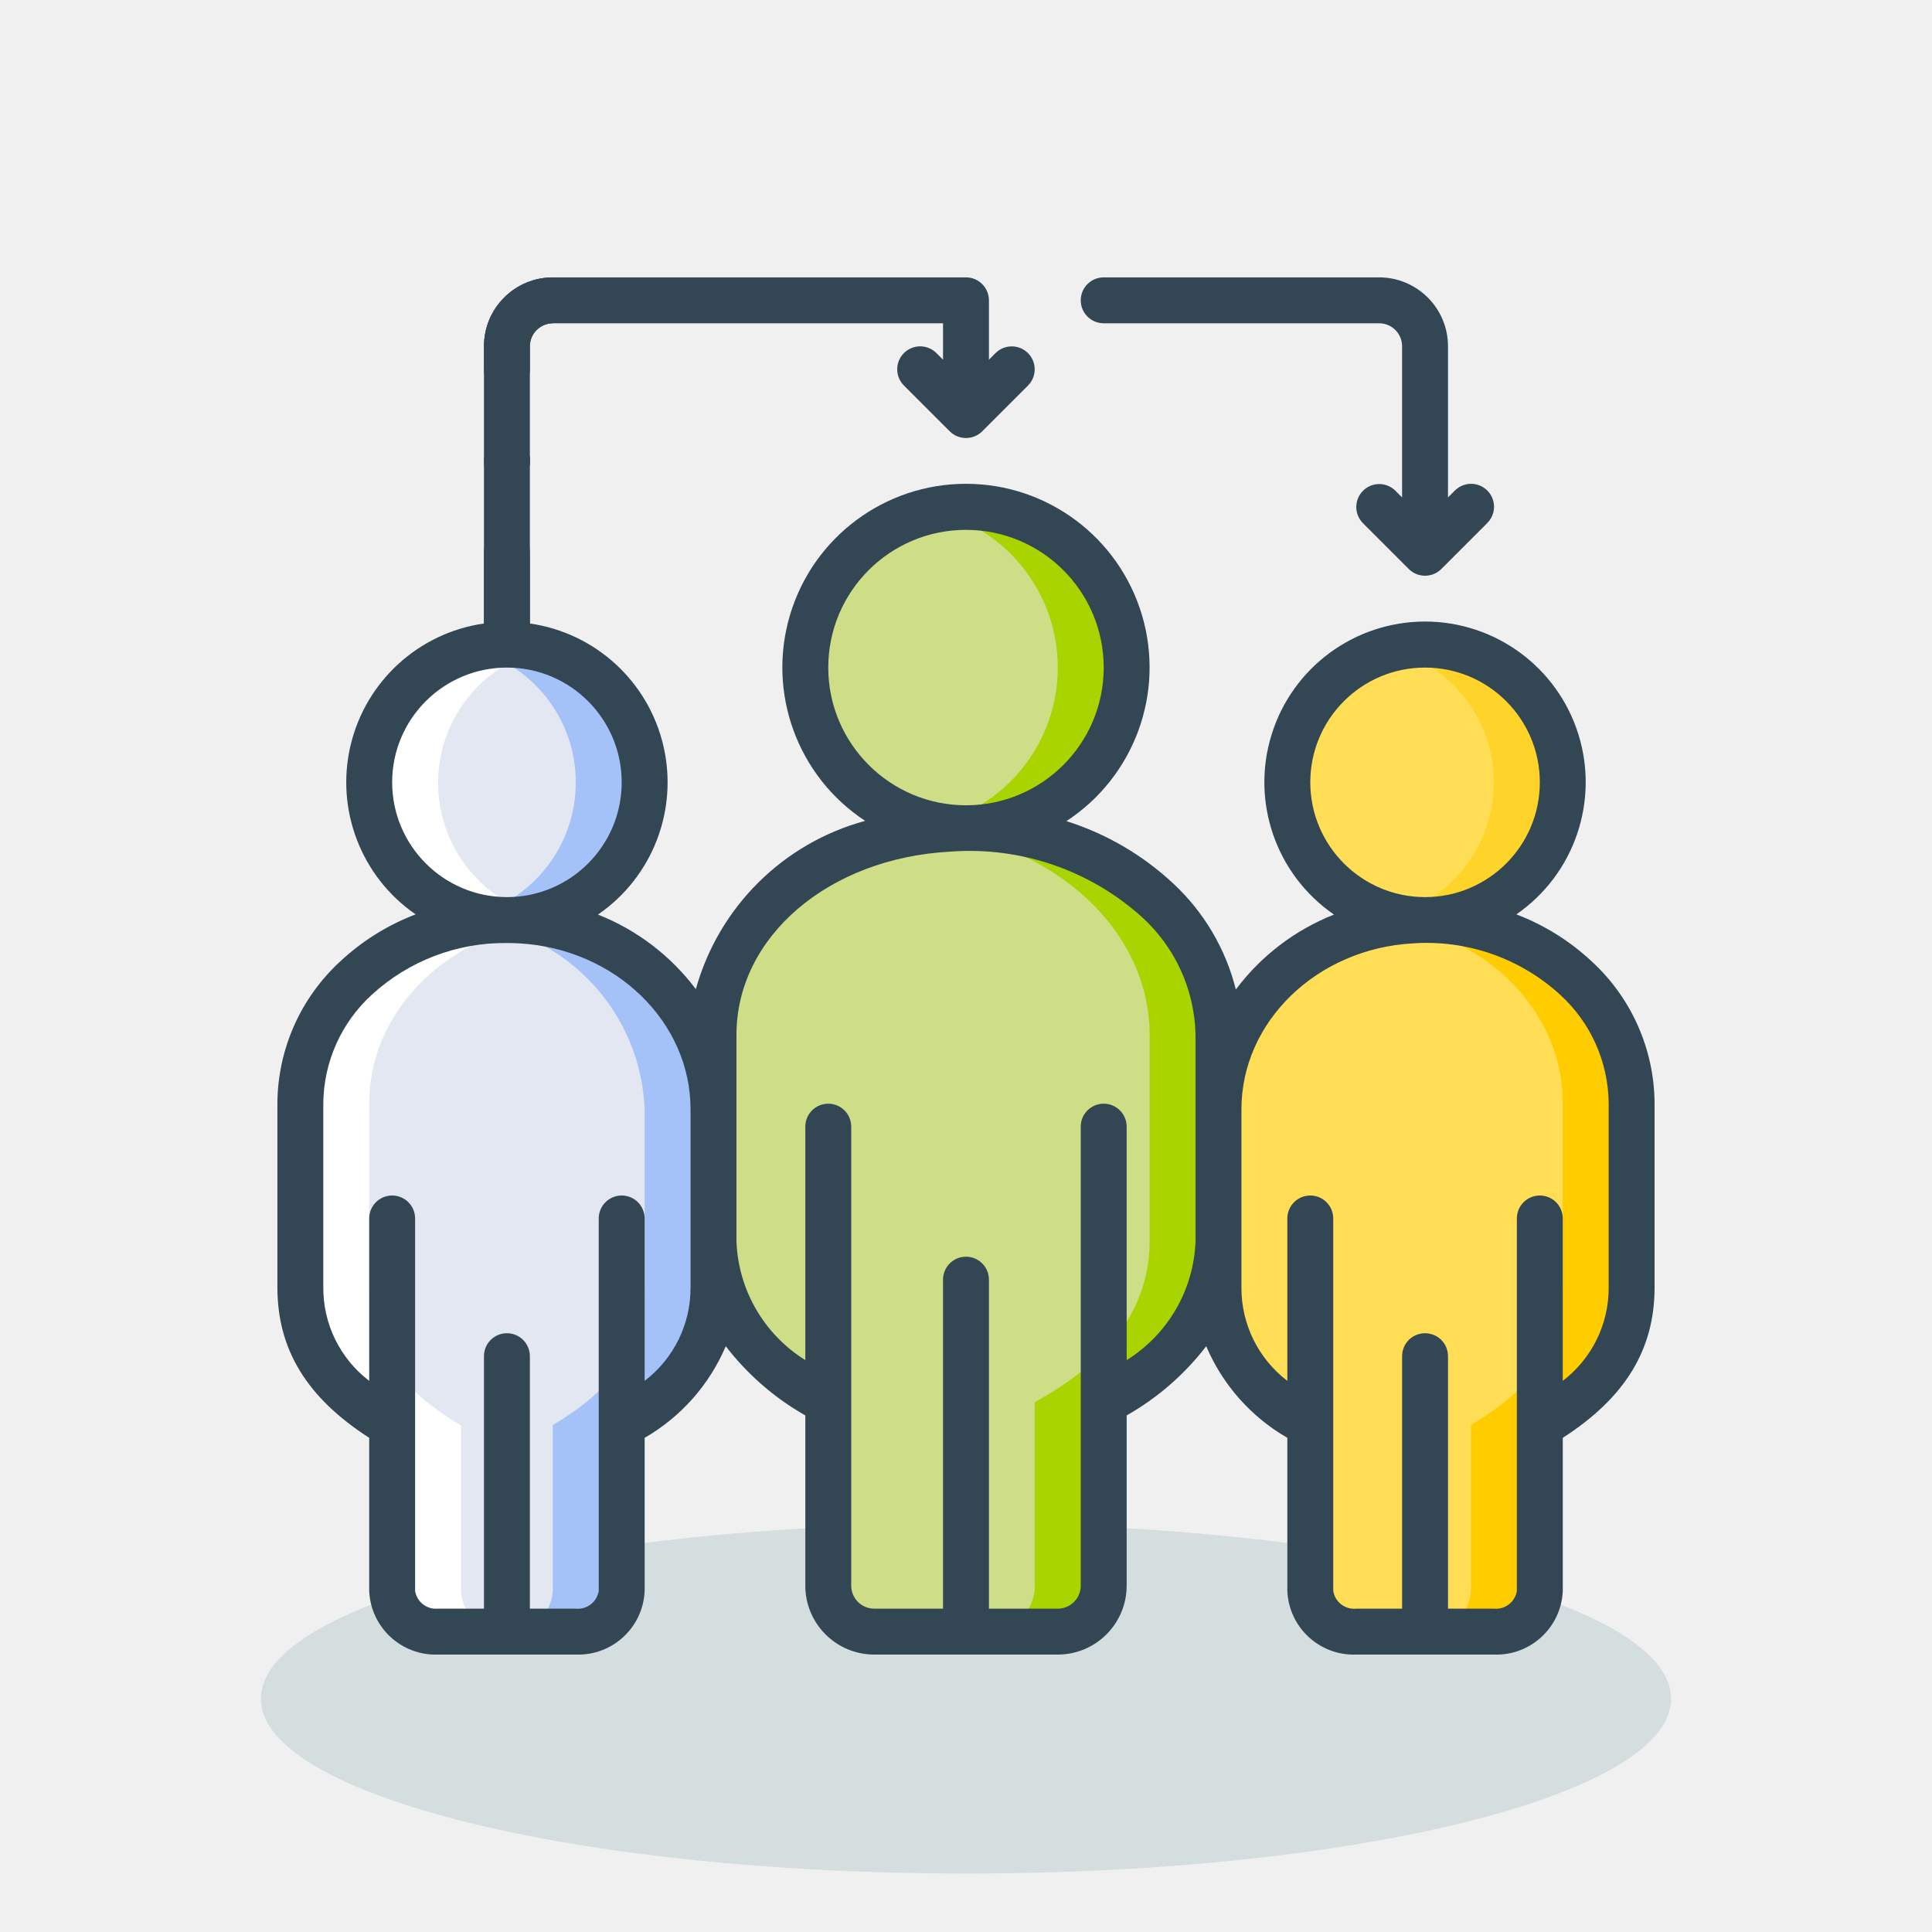
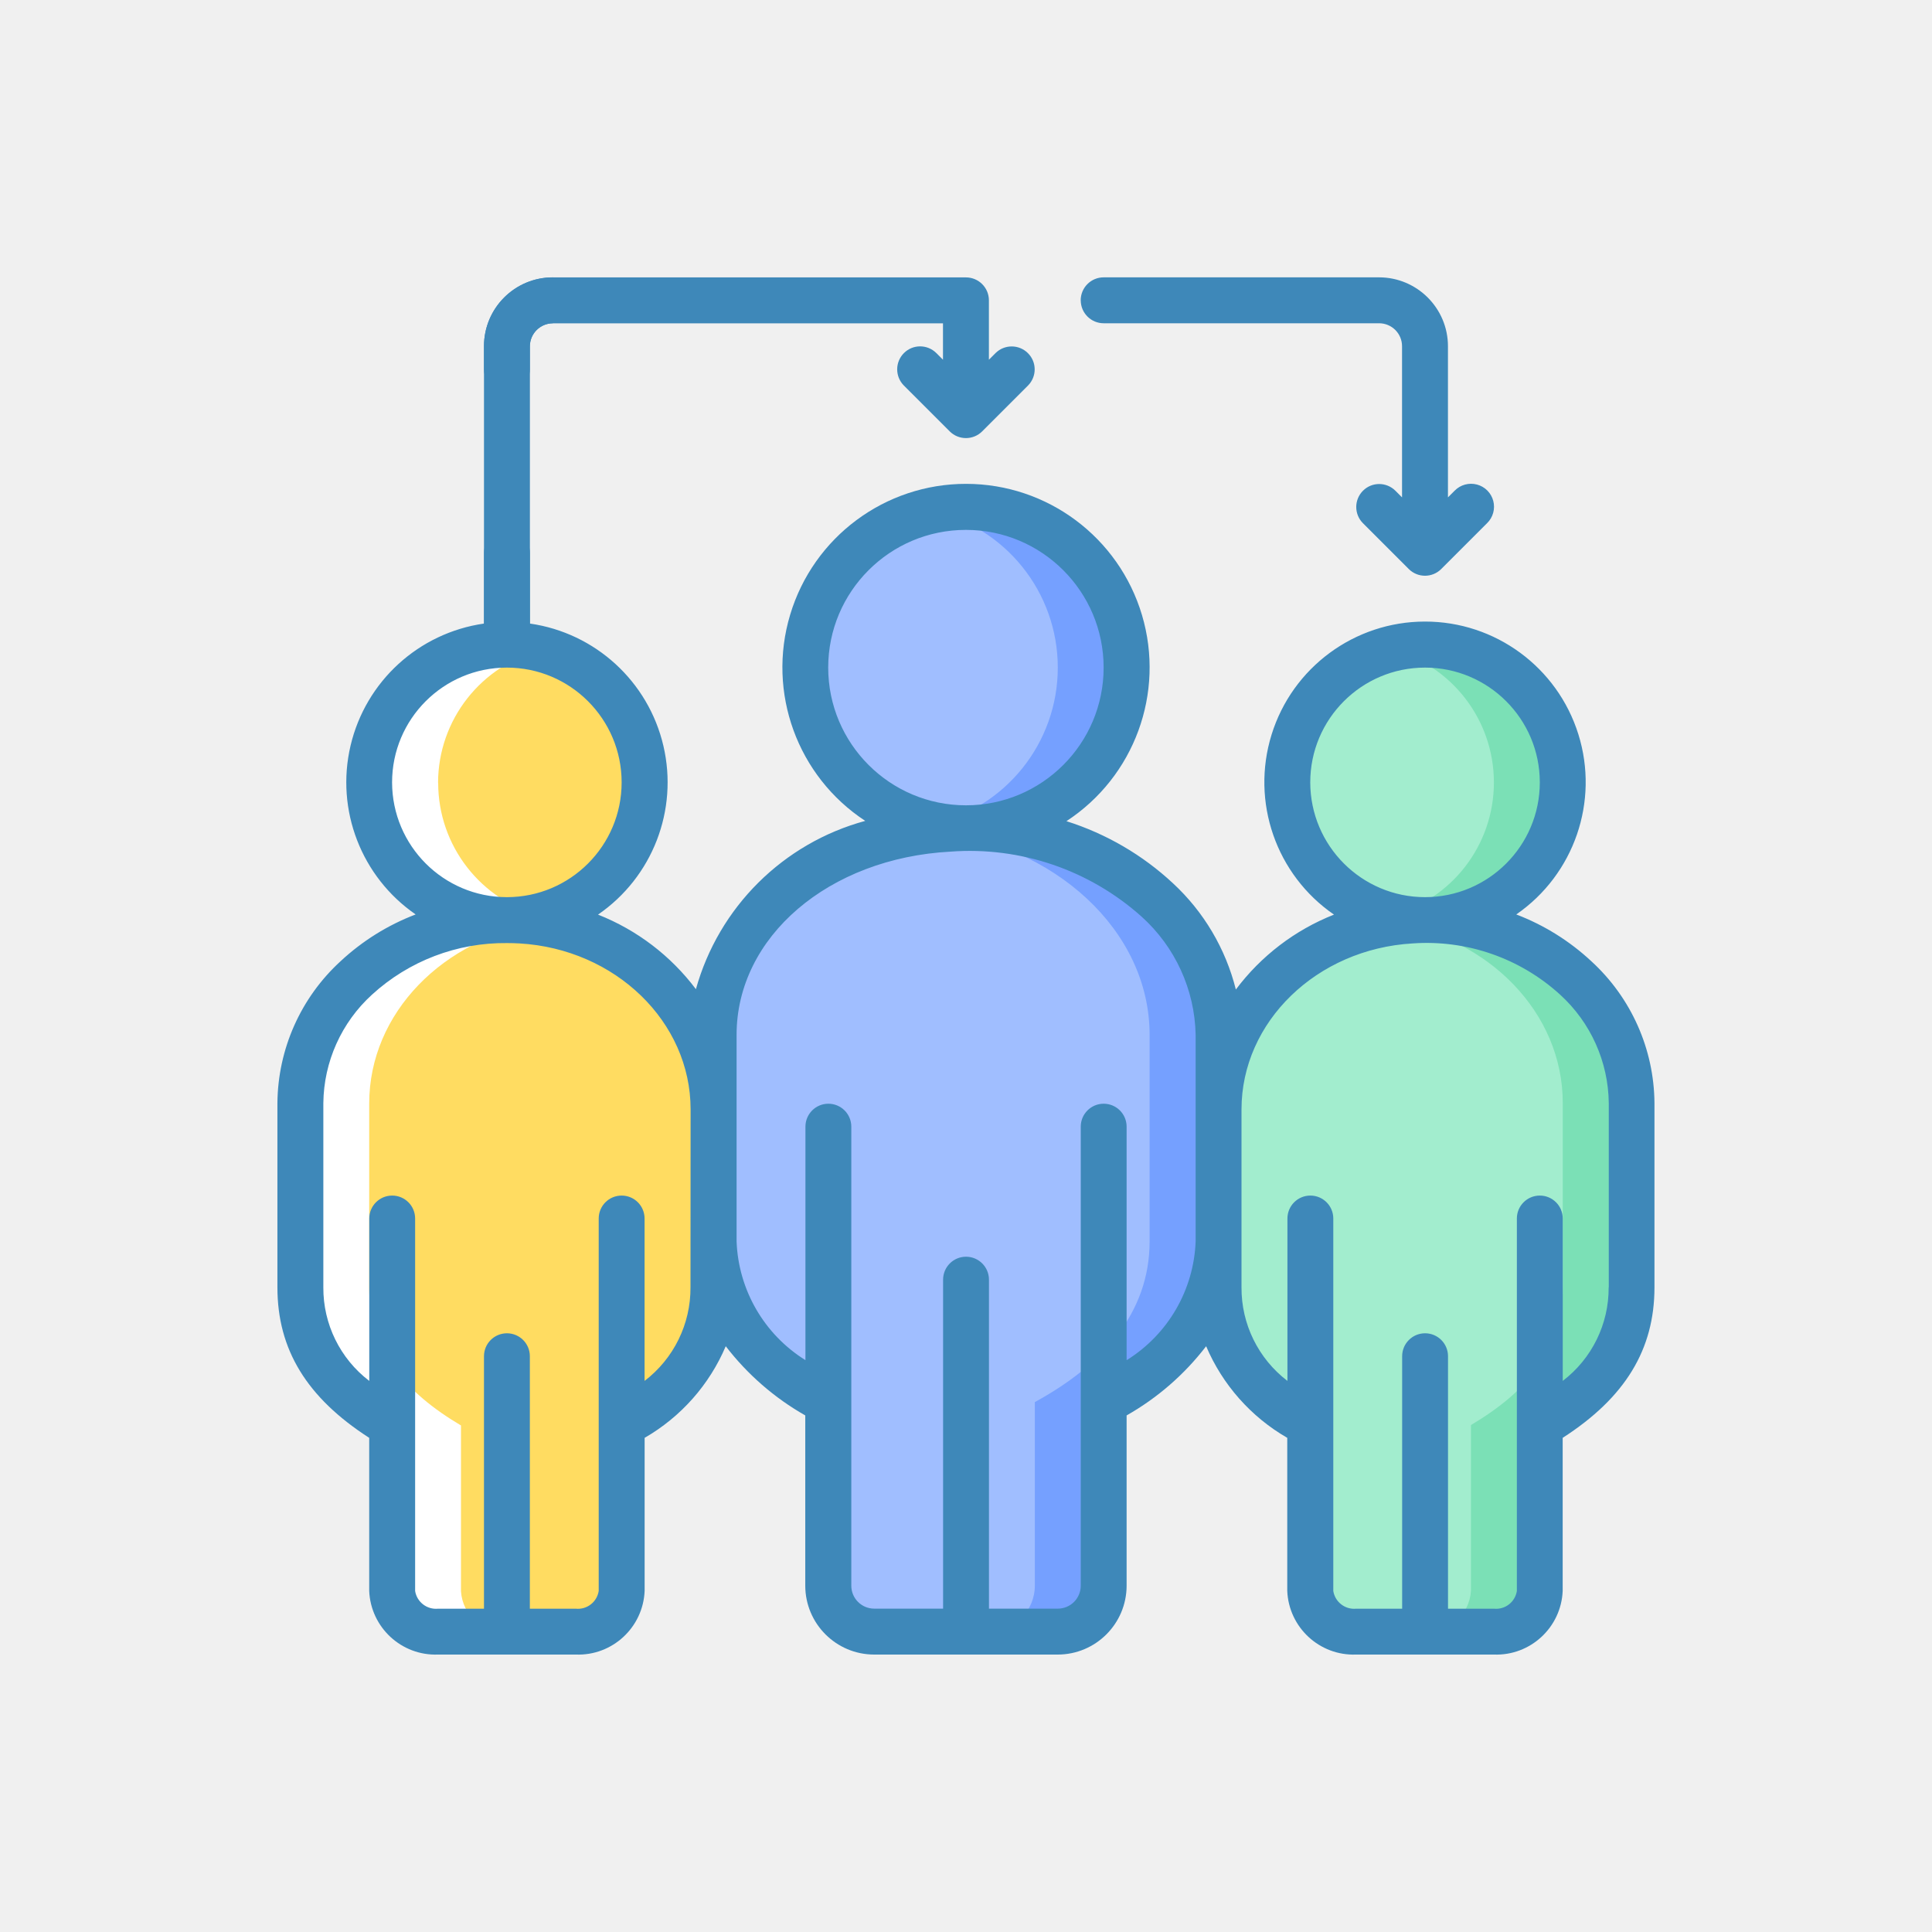
<svg xmlns="http://www.w3.org/2000/svg" width="128" height="128" viewBox="0 0 33.867 33.867" version="1.1" id="svg8">
  <defs id="defs2">
    <linearGradient gradientTransform="matrix(359.2982,0,0,-413.193,17595.889,269767.66)" y2="651.701" x2="-47.823" y1="652.635" x1="-48.898" gradientUnits="userSpaceOnUse" id="SVGID_1_">
      <stop id="stop1610" style="stop-color:#D4E1F4" offset="0" />
      <stop id="stop1612" style="stop-color:#D4E1F4" offset="0.172" />
      <stop id="stop1614" style="stop-color:#D4E1F4" offset="0.2" />
      <stop id="stop1616" style="stop-color:#DAE4F4" offset="0.2" />
      <stop id="stop1618" style="stop-color:#EBEBF4" offset="0.201" />
      <stop id="stop1620" style="stop-color:#F6F1F4" offset="0.201" />
      <stop id="stop1622" style="stop-color:#FDF4F4" offset="0.202" />
      <stop id="stop1624" style="stop-color:#FFF5F4" offset="0.205" />
      <stop id="stop1626" style="stop-color:#FFF5F4" offset="0.252" />
      <stop id="stop1628" style="stop-color:#FFF5F4" offset="0.26" />
      <stop id="stop1630" style="stop-color:#D4E1F4" offset="0.26" />
      <stop id="stop1632" style="stop-color:#D4E1F4" offset="0.397" />
      <stop id="stop1634" style="stop-color:#D4E1F4" offset="0.42" />
      <stop id="stop1636" style="stop-color:#DAE4F4" offset="0.42" />
      <stop id="stop1638" style="stop-color:#EBEBF4" offset="0.421" />
      <stop id="stop1640" style="stop-color:#F6F1F4" offset="0.421" />
      <stop id="stop1642" style="stop-color:#FDF4F4" offset="0.422" />
      <stop id="stop1644" style="stop-color:#FFF5F4" offset="0.425" />
      <stop id="stop1646" style="stop-color:#FFF5F4" offset="0.489" />
      <stop id="stop1648" style="stop-color:#FFF5F4" offset="0.5" />
      <stop id="stop1650" style="stop-color:#F9F2F4" offset="0.5" />
      <stop id="stop1652" style="stop-color:#E8EBF4" offset="0.5" />
      <stop id="stop1654" style="stop-color:#DDE5F4" offset="0.5" />
      <stop id="stop1656" style="stop-color:#D6E2F4" offset="0.5" />
      <stop id="stop1658" style="stop-color:#D4E1F4" offset="0.501" />
      <stop id="stop1660" style="stop-color:#D4E1F4" offset="0.706" />
      <stop id="stop1662" style="stop-color:#D4E1F4" offset="0.74" />
      <stop id="stop1664" style="stop-color:#FFF5F4" offset="0.741" />
      <stop id="stop1666" style="stop-color:#FFF5F4" offset="0.835" />
      <stop id="stop1668" style="stop-color:#FFF5F4" offset="0.85" />
      <stop id="stop1670" style="stop-color:#D4E1F4" offset="0.851" />
    </linearGradient>
    <linearGradient gradientTransform="matrix(22.45947,0,0,-12.55625,1104.41,8465.738)" y2="651.595" x2="-48.205" y1="652.507" x1="-48.715" gradientUnits="userSpaceOnUse" id="SVGID_1_-9">
      <stop id="stop2374" style="stop-color:#D4E1F4" offset="0" />
      <stop id="stop2376" style="stop-color:#D4E1F4" offset="0.172" />
      <stop id="stop2378" style="stop-color:#D4E1F4" offset="0.2" />
      <stop id="stop2380" style="stop-color:#DAE4F4" offset="0.2" />
      <stop id="stop2382" style="stop-color:#EBEBF4" offset="0.201" />
      <stop id="stop2384" style="stop-color:#F6F1F4" offset="0.201" />
      <stop id="stop2386" style="stop-color:#FDF4F4" offset="0.202" />
      <stop id="stop2388" style="stop-color:#FFF5F4" offset="0.205" />
      <stop id="stop2390" style="stop-color:#FFF5F4" offset="0.252" />
      <stop id="stop2392" style="stop-color:#FFF5F4" offset="0.26" />
      <stop id="stop2394" style="stop-color:#D4E1F4" offset="0.26" />
      <stop id="stop2396" style="stop-color:#D4E1F4" offset="0.397" />
      <stop id="stop2398" style="stop-color:#D4E1F4" offset="0.42" />
      <stop id="stop2400" style="stop-color:#DAE4F4" offset="0.42" />
      <stop id="stop2402" style="stop-color:#EBEBF4" offset="0.421" />
      <stop id="stop2404" style="stop-color:#F6F1F4" offset="0.421" />
      <stop id="stop2406" style="stop-color:#FDF4F4" offset="0.422" />
      <stop id="stop2408" style="stop-color:#FFF5F4" offset="0.425" />
      <stop id="stop2410" style="stop-color:#FFF5F4" offset="0.489" />
      <stop id="stop2412" style="stop-color:#FFF5F4" offset="0.5" />
      <stop id="stop2414" style="stop-color:#F9F2F4" offset="0.5" />
      <stop id="stop2416" style="stop-color:#E8EBF4" offset="0.5" />
      <stop id="stop2418" style="stop-color:#DDE5F4" offset="0.5" />
      <stop id="stop2420" style="stop-color:#D6E2F4" offset="0.5" />
      <stop id="stop2422" style="stop-color:#D4E1F4" offset="0.501" />
      <stop id="stop2424" style="stop-color:#D4E1F4" offset="0.706" />
      <stop id="stop2426" style="stop-color:#D4E1F4" offset="0.74" />
      <stop id="stop2428" style="stop-color:#FFF5F4" offset="0.741" />
      <stop id="stop2430" style="stop-color:#FFF5F4" offset="0.835" />
      <stop id="stop2432" style="stop-color:#FFF5F4" offset="0.85" />
      <stop id="stop2434" style="stop-color:#D4E1F4" offset="0.851" />
    </linearGradient>
  </defs>
  <g id="layer1" transform="translate(0,-263.1333)">
    <g id="g4631" transform="matrix(0.2645833,0,0,0.2645833,123.9807,233.3765)" />
    <g id="g4633" transform="matrix(0.2645833,0,0,0.2645833,123.9807,233.3765)" />
    <g id="g4635" transform="matrix(0.2645833,0,0,0.2645833,123.9807,233.3765)" />
    <g id="g4637" transform="matrix(0.2645833,0,0,0.2645833,123.9807,233.3765)" />
    <g id="g4639" transform="matrix(0.2645833,0,0,0.2645833,123.9807,233.3765)" />
    <g id="g4641" transform="matrix(0.2645833,0,0,0.2645833,123.9807,233.3765)" />
    <g id="g4643" transform="matrix(0.2645833,0,0,0.2645833,123.9807,233.3765)" />
    <g id="g4645" transform="matrix(0.2645833,0,0,0.2645833,123.9807,233.3765)" />
    <g id="g4647" transform="matrix(0.2645833,0,0,0.2645833,123.9807,233.3765)" />
    <g id="g4649" transform="matrix(0.2645833,0,0,0.2645833,123.9807,233.3765)" />
    <g id="g4651" transform="matrix(0.2645833,0,0,0.2645833,123.9807,233.3765)" />
    <g id="g4653" transform="matrix(0.2645833,0,0,0.2645833,123.9807,233.3765)" />
    <g id="g4655" transform="matrix(0.2645833,0,0,0.2645833,123.9807,233.3765)" />
    <g id="g4657" transform="matrix(0.2645833,0,0,0.2645833,123.9807,233.3765)" />
    <g id="g4659" transform="matrix(0.2645833,0,0,0.2645833,123.9807,233.3765)" />
    <g id="g5940" transform="matrix(0.2645833,0,0,0.2645833,52.3312,255.6772)" />
    <g id="g5942" transform="matrix(0.2645833,0,0,0.2645833,52.3312,255.6772)" />
    <g id="g5944" transform="matrix(0.2645833,0,0,0.2645833,52.3312,255.6772)" />
    <g id="g5946" transform="matrix(0.2645833,0,0,0.2645833,52.3312,255.6772)" />
    <g id="g5948" transform="matrix(0.2645833,0,0,0.2645833,52.3312,255.6772)" />
    <g id="g5950" transform="matrix(0.2645833,0,0,0.2645833,52.3312,255.6772)" />
    <g id="g5952" transform="matrix(0.2645833,0,0,0.2645833,52.3312,255.6772)" />
    <g id="g5954" transform="matrix(0.2645833,0,0,0.2645833,52.3312,255.6772)" />
    <g id="g5956" transform="matrix(0.2645833,0,0,0.2645833,52.3312,255.6772)" />
    <g id="g5958" transform="matrix(0.2645833,0,0,0.2645833,52.3312,255.6772)" />
    <g id="g5960" transform="matrix(0.2645833,0,0,0.2645833,52.3312,255.6772)" />
    <g id="g5962" transform="matrix(0.2645833,0,0,0.2645833,52.3312,255.6772)" />
    <g id="g5964" transform="matrix(0.2645833,0,0,0.2645833,52.3312,255.6772)" />
    <g id="g5966" transform="matrix(0.2645833,0,0,0.2645833,52.3312,255.6772)" />
    <g id="g5968" transform="matrix(0.2645833,0,0,0.2645833,52.3312,255.6772)" />
    <g id="g6342" transform="matrix(0.05223282,0,0,0.05223282,4.536288,266.078)" />
    <g id="g6344" transform="matrix(0.05223282,0,0,0.05223282,4.536288,266.078)" />
    <g id="g6346" transform="matrix(0.05223282,0,0,0.05223282,4.536288,266.078)" />
    <g id="g6348" transform="matrix(0.05223282,0,0,0.05223282,4.536288,266.078)" />
    <g id="g6350" transform="matrix(0.05223282,0,0,0.05223282,4.536288,266.078)" />
    <g id="g6352" transform="matrix(0.05223282,0,0,0.05223282,4.536288,266.078)" />
    <g id="g6354" transform="matrix(0.05223282,0,0,0.05223282,4.536288,266.078)" />
    <g id="g6356" transform="matrix(0.05223282,0,0,0.05223282,4.536288,266.078)" />
    <g id="g6358" transform="matrix(0.05223282,0,0,0.05223282,4.536288,266.078)" />
    <g id="g6360" transform="matrix(0.05223282,0,0,0.05223282,4.536288,266.078)" />
    <g id="g6362" transform="matrix(0.05223282,0,0,0.05223282,4.536288,266.078)" />
    <g id="g6364" transform="matrix(0.05223282,0,0,0.05223282,4.536288,266.078)" />
    <g id="g6366" transform="matrix(0.05223282,0,0,0.05223282,4.536288,266.078)" />
    <g id="g6368" transform="matrix(0.05223282,0,0,0.05223282,4.536288,266.078)" />
    <g id="g6370" transform="matrix(0.05223282,0,0,0.05223282,4.536288,266.078)" />
    <g id="g7291" transform="matrix(0.04735073,0,0,0.04735073,4.711943,267.7517)" />
    <g id="g7293" transform="matrix(0.04735073,0,0,0.04735073,4.711943,267.7517)" />
    <g id="g7295" transform="matrix(0.04735073,0,0,0.04735073,4.711943,267.7517)" />
    <g id="g7297" transform="matrix(0.04735073,0,0,0.04735073,4.711943,267.7517)" />
    <g id="g7299" transform="matrix(0.04735073,0,0,0.04735073,4.711943,267.7517)" />
    <g id="g7301" transform="matrix(0.04735073,0,0,0.04735073,4.711943,267.7517)" />
    <g id="g7303" transform="matrix(0.04735073,0,0,0.04735073,4.711943,267.7517)" />
    <g id="g7305" transform="matrix(0.04735073,0,0,0.04735073,4.711943,267.7517)" />
    <g id="g7307" transform="matrix(0.04735073,0,0,0.04735073,4.711943,267.7517)" />
    <g id="g7309" transform="matrix(0.04735073,0,0,0.04735073,4.711943,267.7517)" />
    <g id="g7311" transform="matrix(0.04735073,0,0,0.04735073,4.711943,267.7517)" />
    <g id="g7313" transform="matrix(0.04735073,0,0,0.04735073,4.711943,267.7517)" />
    <g id="g7315" transform="matrix(0.04735073,0,0,0.04735073,4.711943,267.7517)" />
    <g id="g7317" transform="matrix(0.04735073,0,0,0.04735073,4.711943,267.7517)" />
    <g id="g7319" transform="matrix(0.04735073,0,0,0.04735073,4.711943,267.7517)" />
    <g id="g4631-3" transform="matrix(0.2645833,0,0,0.2645833,163.6301,236.6823)" />
    <g id="g4633-4" transform="matrix(0.2645833,0,0,0.2645833,163.6301,236.6823)" />
    <g id="g4635-2" transform="matrix(0.2645833,0,0,0.2645833,163.6301,236.6823)" />
    <g id="g4637-2" transform="matrix(0.2645833,0,0,0.2645833,163.6301,236.6823)" />
    <g id="g4639-4" transform="matrix(0.2645833,0,0,0.2645833,163.6301,236.6823)" />
    <g id="g4641-5" transform="matrix(0.2645833,0,0,0.2645833,163.6301,236.6823)" />
    <g id="g4643-1" transform="matrix(0.2645833,0,0,0.2645833,163.6301,236.6823)" />
    <g id="g4645-7" transform="matrix(0.2645833,0,0,0.2645833,163.6301,236.6823)" />
    <g id="g4647-5" transform="matrix(0.2645833,0,0,0.2645833,163.6301,236.6823)" />
    <g id="g4649-7" transform="matrix(0.2645833,0,0,0.2645833,163.6301,236.6823)" />
    <g id="g4651-1" transform="matrix(0.2645833,0,0,0.2645833,163.6301,236.6823)" />
    <g id="g4653-6" transform="matrix(0.2645833,0,0,0.2645833,163.6301,236.6823)" />
    <g id="g4655-9" transform="matrix(0.2645833,0,0,0.2645833,163.6301,236.6823)" />
    <g id="g4657-8" transform="matrix(0.2645833,0,0,0.2645833,163.6301,236.6823)" />
    <g id="g4659-1" transform="matrix(0.2645833,0,0,0.2645833,163.6301,236.6823)" />
    <g id="g5940-3" transform="matrix(0.2645833,0,0,0.2645833,91.98059,258.9829)" />
    <g id="g5942-3" transform="matrix(0.2645833,0,0,0.2645833,91.98059,258.9829)" />
    <g id="g5944-3" transform="matrix(0.2645833,0,0,0.2645833,91.98059,258.9829)" />
    <g id="g5946-7" transform="matrix(0.2645833,0,0,0.2645833,91.98059,258.9829)" />
    <g id="g5948-9" transform="matrix(0.2645833,0,0,0.2645833,91.98059,258.9829)" />
    <g id="g5950-8" transform="matrix(0.2645833,0,0,0.2645833,91.98059,258.9829)" />
    <g id="g5952-6" transform="matrix(0.2645833,0,0,0.2645833,91.98059,258.9829)" />
    <g id="g5954-7" transform="matrix(0.2645833,0,0,0.2645833,91.98059,258.9829)" />
    <g id="g5956-0" transform="matrix(0.2645833,0,0,0.2645833,91.98059,258.9829)" />
    <g id="g5958-4" transform="matrix(0.2645833,0,0,0.2645833,91.98059,258.9829)" />
    <g id="g5960-8" transform="matrix(0.2645833,0,0,0.2645833,91.98059,258.9829)" />
    <g id="g5962-4" transform="matrix(0.2645833,0,0,0.2645833,91.98059,258.9829)" />
    <g id="g5964-8" transform="matrix(0.2645833,0,0,0.2645833,91.98059,258.9829)" />
    <g id="g5966-1" transform="matrix(0.2645833,0,0,0.2645833,91.98059,258.9829)" />
    <g id="g5968-6" transform="matrix(0.2645833,0,0,0.2645833,91.98059,258.9829)" />
    <g id="g9107" transform="matrix(0.05143118,0,0,0.05143118,3.870571,266.0072)" />
    <g id="g9109" transform="matrix(0.05143118,0,0,0.05143118,3.870571,266.0072)" />
    <g id="g9111" transform="matrix(0.05143118,0,0,0.05143118,3.870571,266.0072)" />
    <g id="g9113" transform="matrix(0.05143118,0,0,0.05143118,3.870571,266.0072)" />
    <g id="g9115" transform="matrix(0.05143118,0,0,0.05143118,3.870571,266.0072)" />
    <g id="g9117" transform="matrix(0.05143118,0,0,0.05143118,3.870571,266.0072)" />
    <g id="g9119" transform="matrix(0.05143118,0,0,0.05143118,3.870571,266.0072)" />
    <g id="g9121" transform="matrix(0.05143118,0,0,0.05143118,3.870571,266.0072)" />
    <g id="g9123" transform="matrix(0.05143118,0,0,0.05143118,3.870571,266.0072)" />
    <g id="g9125" transform="matrix(0.05143118,0,0,0.05143118,3.870571,266.0072)" />
    <g id="g9127" transform="matrix(0.05143118,0,0,0.05143118,3.870571,266.0072)" />
    <g id="g9129" transform="matrix(0.05143118,0,0,0.05143118,3.870571,266.0072)" />
    <g id="g9131" transform="matrix(0.05143118,0,0,0.05143118,3.870571,266.0072)" />
    <g id="g9133" transform="matrix(0.05143118,0,0,0.05143118,3.870571,266.0072)" />
    <g id="g9135" transform="matrix(0.05143118,0,0,0.05143118,3.870571,266.0072)" />
    <g id="g11022" transform="matrix(0.04654322,0,0,0.04654322,4.778384,268.1291)" />
    <g id="g11024" transform="matrix(0.04654322,0,0,0.04654322,4.778384,268.1291)" />
    <g id="g11026" transform="matrix(0.04654322,0,0,0.04654322,4.778384,268.1291)" />
    <g id="g11028" transform="matrix(0.04654322,0,0,0.04654322,4.778384,268.1291)" />
    <g id="g11030" transform="matrix(0.04654322,0,0,0.04654322,4.778384,268.1291)" />
    <g id="g11032" transform="matrix(0.04654322,0,0,0.04654322,4.778384,268.1291)" />
    <g id="g11034" transform="matrix(0.04654322,0,0,0.04654322,4.778384,268.1291)" />
    <g id="g11036" transform="matrix(0.04654322,0,0,0.04654322,4.778384,268.1291)" />
    <g id="g11038" transform="matrix(0.04654322,0,0,0.04654322,4.778384,268.1291)" />
    <g id="g11040" transform="matrix(0.04654322,0,0,0.04654322,4.778384,268.1291)" />
    <g id="g11042" transform="matrix(0.04654322,0,0,0.04654322,4.778384,268.1291)" />
    <g id="g11044" transform="matrix(0.04654322,0,0,0.04654322,4.778384,268.1291)" />
    <g id="g11046" transform="matrix(0.04654322,0,0,0.04654322,4.778384,268.1291)" />
    <g id="g11048" transform="matrix(0.04654322,0,0,0.04654322,4.778384,268.1291)" />
    <g id="g11050" transform="matrix(0.04654322,0,0,0.04654322,4.778384,268.1291)" />
    <g id="g11278" transform="matrix(0.2645833,0,0,0.2645833,-194.0538,194.4258)" />
    <g id="g11280" transform="matrix(0.2645833,0,0,0.2645833,-194.0538,194.4258)" />
    <g id="g11282" transform="matrix(0.2645833,0,0,0.2645833,-194.0538,194.4258)" />
    <g id="g11284" transform="matrix(0.2645833,0,0,0.2645833,-194.0538,194.4258)" />
    <g id="g11286" transform="matrix(0.2645833,0,0,0.2645833,-194.0538,194.4258)" />
    <g id="g11288" transform="matrix(0.2645833,0,0,0.2645833,-194.0538,194.4258)" />
    <g id="g11290" transform="matrix(0.2645833,0,0,0.2645833,-194.0538,194.4258)" />
    <g id="g11292" transform="matrix(0.2645833,0,0,0.2645833,-194.0538,194.4258)" />
    <g id="g11294" transform="matrix(0.2645833,0,0,0.2645833,-194.0538,194.4258)" />
    <g id="g11296" transform="matrix(0.2645833,0,0,0.2645833,-194.0538,194.4258)" />
    <g id="g11298" transform="matrix(0.2645833,0,0,0.2645833,-194.0538,194.4258)" />
    <g id="g11300" transform="matrix(0.2645833,0,0,0.2645833,-194.0538,194.4258)" />
    <g id="g11302" transform="matrix(0.2645833,0,0,0.2645833,-194.0538,194.4258)" />
    <g id="g11304" transform="matrix(0.2645833,0,0,0.2645833,-194.0538,194.4258)" />
    <g id="g11306" transform="matrix(0.2645833,0,0,0.2645833,-194.0538,194.4258)" />
-     <g id="g14432">
-       <ellipse id="ellipse1076" ry="3.066" rx="12.36" cy="292.91" cx="16.933" style="opacity:0.5;fill:#b8cbcd;stroke-width:0.065;enable-background:new" />
+     <g id="g11716" transform="matrix(0.04715128,0,0,0.04715128,4.909216,268.4671)" />
+     <g id="g1056">
      <rect ry="0" y="263.133" x="0" height="33.867" width="33.867" id="rect1218" style="opacity:0;fill:#ff5555;fill-opacity:1;stroke:none;stroke-width:0.295;stroke-linecap:round;stroke-miterlimit:4;stroke-dasharray:none;stroke-dashoffset:0;stroke-opacity:1" />
-       <g transform="matrix(0.9785514,0,0,0.9785514,0.5067787,6.54287)" id="g12953">
-         <g id="g11718" transform="matrix(0.04818477,0,0,0.04818477,4.498933,267.6652)">
-           <g id="g11686">
-             <circle id="circle11682" r="59.733" cy="135.067" cx="255.009" style="fill:#cdde87" />
-             <path id="path11684" d="m 248.761,194.966 c -49.891,2.643 -87.619,35.729 -87.619,76.634 v 76.8 c 0,26.624 17.516,45.955 42.667,59.733 V 476.4 c 0,9.426 7.641,17.067 17.067,17.067 h 68.267 c 9.426,0 17.067,-7.641 17.067,-17.067 v -68.267 c 25.15,-13.778 42.667,-33.109 42.667,-59.733 v -76.8 c -0.002,-44.107 -45.446,-79.53 -100.116,-76.634 z" style="fill:#cdde87" />
-           </g>
-           <g id="g11692">
-             <path id="path11688" d="m 314.742,135.067 c 0.012,15.846 -6.278,31.046 -17.483,42.251 -11.205,11.205 -26.405,17.494 -42.251,17.483 -4.302,-0.014 -8.592,-0.471 -12.8,-1.365 27.408,-6.024 46.933,-30.306 46.933,-58.368 0,-28.062 -19.525,-52.344 -46.933,-58.368 4.208,-0.894 8.498,-1.351 12.8,-1.365 15.846,-0.012 31.046,6.278 42.251,17.483 11.205,11.205 17.495,26.403 17.483,42.249 z" style="fill:#aad400" />
-             <path id="path11690" d="m 348.875,271.6 v 76.8 c 0,26.624 -17.493,45.995 -42.667,59.733 V 476.4 c -0.028,9.414 -7.652,17.039 -17.067,17.067 h -25.6 c 9.414,-0.028 17.039,-7.653 17.067,-17.067 v -68.267 c 25.173,-13.739 42.667,-33.109 42.667,-59.733 v -76.8 c 0,-38.827 -35.243,-70.912 -80.981,-76.032 2.148,-0.33 4.313,-0.529 6.485,-0.597 2.133,-0.085 4.181,-0.171 6.229,-0.171 51.798,0 93.867,34.389 93.867,76.8 z" style="fill:#aad400;fill-opacity:1" />
-           </g>
-           <g id="g11698">
-             <circle id="circle11694" r="51.2" cy="177.733" cx="425.675" style="fill:#ffdd55" />
-             <path id="path11696" d="m 420.564,229.08 c -40.82,2.341 -71.689,33.975 -71.689,70.206 v 66.181 c 0,23.581 13.556,38.996 34.133,51.2 v 61.684 c 0.57,8.872 8.191,15.621 17.067,15.116 h 51.2 c 8.875,0.505 16.496,-6.245 17.067,-15.116 v -61.684 c 20.578,-12.204 34.133,-27.619 34.133,-51.2 v -68.51 c 0,-39.067 -37.182,-70.442 -81.911,-67.877 z" style="fill:#ffdd55" />
-           </g>
-           <g id="g11704">
-             <path id="path11700" d="m 476.875,177.733 c -0.022,28.268 -22.932,51.178 -51.2,51.2 -4.317,-0.013 -8.616,-0.558 -12.8,-1.621 22.602,-5.818 38.4,-26.197 38.4,-49.536 0,-23.339 -15.798,-43.718 -38.4,-49.536 4.172,-1.134 8.477,-1.708 12.8,-1.707 28.268,0.023 51.178,22.933 51.2,51.2 z" style="fill:#ffd42a" />
-             <path id="path11702" d="m 502.475,296.944 v 68.523 c 0,23.552 -13.568,38.997 -34.133,51.2 v 61.696 c -0.58,8.865 -8.197,15.606 -17.067,15.104 h -25.6 c 8.87,0.502 16.487,-6.239 17.067,-15.104 v -61.696 c 20.565,-12.203 34.133,-27.648 34.133,-51.2 v -68.523 c 0,-33.621 -27.563,-61.525 -63.829,-67.072 2.475,-0.341 4.949,-0.597 7.509,-0.768 1.707,-0.085 3.413,-0.171 5.12,-0.171 42.411,0 76.8,30.464 76.8,68.011 z" style="fill:#ffcc00" />
-           </g>
-           <g id="g11710">
-             <circle id="circle11706" r="51.2" cy="177.733" cx="84.342" style="fill:#e3e7f2" />
-             <path id="path11708" d="m 89.453,229.08 c 40.82,2.341 71.689,33.975 71.689,70.206 v 66.181 c 0,23.581 -13.556,38.996 -34.133,51.2 v 61.684 c -0.57,8.872 -8.191,15.621 -17.067,15.116 h -51.2 c -8.875,0.505 -16.496,-6.245 -17.067,-15.116 V 416.667 C 21.097,404.463 7.542,389.048 7.542,365.467 v -68.51 c 0,-39.067 37.182,-70.442 81.911,-67.877 z" style="fill:#e3e7f2" />
-           </g>
-           <g id="g11716">
-             <path id="path11712" d="m 135.542,177.733 c -0.022,28.268 -22.932,51.178 -51.2,51.2 -4.317,-0.013 -8.616,-0.558 -12.8,-1.621 22.602,-5.818 38.4,-26.197 38.4,-49.536 0,-23.339 -15.798,-43.718 -38.4,-49.536 4.172,-1.134 8.477,-1.708 12.8,-1.707 28.268,0.023 51.178,22.933 51.2,51.2 z" style="fill:#a4c2f7" />
-             <path id="path11714" d="m 161.142,299.248 v 66.219 c 0,23.552 -13.568,38.997 -34.133,51.2 v 61.696 c -0.58,8.865 -8.197,15.606 -17.067,15.104 h -25.6 c 8.87,0.502 16.487,-6.239 17.067,-15.104 v -61.696 c 20.565,-12.203 34.133,-27.648 34.133,-51.2 v -66.219 c -1.414,-35.73 -28.579,-65.138 -64.085,-69.376 4.268,-0.616 8.573,-0.93 12.885,-0.939 1.707,0 3.413,0.085 5.12,0.171 40.789,2.304 71.68,33.963 71.68,70.144 z" style="fill:#a4c2f7" />
-           </g>
-         </g>
-         <g id="g11724" transform="matrix(0.04818477,0,0,0.04818477,4.498933,267.9543)">
-           <path id="path11720" d="m 58.742,171.904 c 0.05,-23.43 16.055,-43.813 38.805,-49.418 -6.325,-1.758 -12.94,-2.222 -19.448,-1.364 -0.26,0.033 -0.516,0.081 -0.774,0.118 -24.231,3.325 -42.715,23.344 -44.101,47.763 -1.386,24.419 14.713,46.4 38.412,52.447 l -0.094,0.033 c 0.279,0.07 0.573,0.097 0.853,0.162 1.472,0.353 2.97,0.633 4.489,0.855 0.446,0.066 0.885,0.149 1.335,0.204 6.336,0.816 12.77,0.381 18.938,-1.282 -22.598,-5.816 -38.399,-26.184 -38.415,-49.518 z" style="fill:#ffffff" />
-           <path id="path11722" d="m 41.675,410.837 v 61.684 c 0.571,8.871 8.191,15.621 17.067,15.116 h 25.6 c -8.875,0.505 -16.496,-6.245 -17.067,-15.116 V 410.837 C 46.697,398.633 33.142,383.218 33.142,359.637 v -68.51 c 0,-33.644 27.602,-61.519 63.827,-66.99 -2.476,-0.372 -4.955,-0.74 -7.515,-0.886 -0.348,-0.02 -0.685,0.005 -1.032,-0.011 -1.36,-0.065 -2.72,-0.136 -4.08,-0.136 -0.631,0 -1.258,0.057 -1.889,0.071 -0.899,0.019 -1.791,0.055 -2.682,0.101 -1.781,0.094 -3.534,0.243 -5.283,0.436 -0.641,0.073 -1.288,0.122 -1.924,0.209 -0.366,0.048 -0.745,0.068 -1.108,0.12 l 0.205,0.04 C 35.29,229.443 7.542,257.39 7.542,291.126 v 68.51 c 0,23.583 13.556,38.998 34.133,51.201 z" style="fill:#ffffff" />
-         </g>
-         <g id="g11738" transform="matrix(0.04818477,0,0,0.04818477,4.450748,267.1834)" style="fill:#324654;fill-opacity:1">
-           <path id="path11726" d="M 76.809,136.533 V 25.6 C 76.809,11.462 88.271,0 102.409,0 v 17.067 c -4.703,0.024 -8.51,3.83 -8.533,8.533 v 110.933 z" style="fill:#324654;fill-opacity:1" />
-           <g id="g11736" style="fill:#324654;fill-opacity:1">
-             <path id="path11728" d="m 460.627,236.819 c 21.512,-14.866 30.853,-41.996 23.053,-66.954 -7.8,-24.958 -30.927,-41.941 -57.075,-41.912 -26.148,0.029 -49.238,17.063 -56.983,42.038 -7.745,24.975 1.656,52.084 23.2,66.903 -14.505,5.728 -27.136,15.369 -36.486,27.85 -3.792,-15.145 -11.905,-28.861 -23.352,-39.478 -11.331,-10.557 -24.874,-18.454 -39.643,-23.116 25.266,-16.508 36.692,-47.649 28.099,-76.581 -8.594,-28.932 -35.167,-48.786 -65.348,-48.825 -30.181,-0.039 -56.805,19.747 -65.473,48.656 -8.668,28.909 2.678,60.08 27.901,76.653 -30.536,8.308 -54.446,32.073 -62.939,62.558 -9.341,-12.417 -21.933,-22.01 -36.385,-27.719 20.259,-13.913 29.911,-38.827 24.312,-62.757 -5.599,-23.93 -25.303,-41.976 -49.631,-45.456 V 102.4 c 0,-4.713 -3.821,-8.533 -8.533,-8.533 -4.713,0 -8.533,3.821 -8.533,8.533 v 26.281 c -24.306,3.475 -43.999,21.491 -49.617,45.393 -5.618,23.902 3.985,48.805 24.198,62.745 -10.347,3.948 -19.832,9.86 -27.934,17.41 -14.8,13.555 -23.294,32.656 -23.446,52.725 v 68.512 c 0,23.096 10.875,40.979 34.133,55.958 v 56.925 c 0.574,13.584 12.014,24.152 25.6,23.65 h 51.2 c 13.586,0.502 25.026,-10.066 25.6,-23.65 v -56.925 c 13.481,-7.779 24.066,-19.732 30.159,-34.055 8.04,10.464 18.096,19.21 29.574,25.721 v 63.31 c 0.015,14.132 11.468,25.585 25.6,25.6 h 68.267 c 14.132,-0.015 25.585,-11.468 25.6,-25.6 v -63.309 c 11.478,-6.511 21.534,-15.257 29.574,-25.721 6.092,14.323 16.678,26.276 30.159,34.055 v 56.925 c 0.574,13.584 12.013,24.152 25.6,23.65 h 51.2 c 13.586,0.502 25.026,-10.066 25.6,-23.65 v -56.925 c 23.258,-14.979 34.133,-32.863 34.133,-55.958 v -68.512 c -0.152,-20.069 -8.646,-39.17 -23.446,-52.725 -8.104,-7.552 -17.59,-13.463 -27.938,-17.411 z m -76.618,-49.086 c 0,-23.564 19.103,-42.667 42.667,-42.667 23.564,0 42.667,19.103 42.667,42.667 0,23.564 -19.104,42.667 -42.668,42.667 -23.552,-0.028 -42.639,-19.114 -42.666,-42.667 z m -179.2,-42.666 c 0,-28.277 22.923,-51.2 51.2,-51.2 28.277,0 51.2,22.923 51.2,51.2 0,28.277 -22.923,51.2 -51.2,51.2 -28.265,-0.031 -51.17,-22.936 -51.2,-51.2 z M 42.675,187.733 c 0,-23.564 19.103,-42.667 42.667,-42.667 23.564,0 42.667,19.103 42.667,42.667 0,23.564 -19.103,42.667 -42.667,42.667 -23.553,-0.028 -42.639,-19.114 -42.667,-42.667 z m 110.934,187.734 c 0.089,13.629 -6.231,26.509 -17.067,34.777 v -60.377 c 0,-4.713 -3.82,-8.533 -8.533,-8.533 -4.713,0 -8.533,3.821 -8.533,8.533 V 488.35 c -0.655,4.106 -4.395,6.991 -8.533,6.583 H 93.875 v -93.867 c 0,-4.713 -3.821,-8.533 -8.533,-8.533 -4.713,0 -8.533,3.82 -8.533,8.533 v 93.867 H 59.742 c -4.138,0.408 -7.878,-2.477 -8.533,-6.583 V 349.867 c 0,-4.713 -3.821,-8.533 -8.533,-8.533 -4.712,0 -8.533,3.821 -8.533,8.533 v 60.377 C 23.308,401.976 16.987,389.096 17.076,375.467 v -68.512 c 0.174,-15.368 6.729,-29.973 18.096,-40.317 13.696,-12.54 31.653,-19.395 50.221,-19.171 1.517,0 3.046,0.046 4.575,0.133 35.688,2.046 63.642,29.141 63.642,61.687 z m 162.133,27.062 v -86.796 c 0,-4.713 -3.821,-8.533 -8.533,-8.533 -4.712,0 -8.533,3.821 -8.533,8.533 V 486.4 c -0.006,4.71 -3.823,8.527 -8.533,8.533 h -25.6 V 372.621 c 0,-4.713 -3.821,-8.533 -8.533,-8.533 -4.713,0 -8.533,3.82 -8.533,8.533 v 122.313 h -25.6 c -4.71,-0.006 -8.527,-3.823 -8.533,-8.533 V 315.733 c 0,-4.713 -3.82,-8.533 -8.533,-8.533 -4.713,0 -8.533,3.821 -8.533,8.533 v 86.796 c -15.336,-9.542 -24.93,-26.079 -25.6,-44.129 v -76.8 c 0,-36.429 34.196,-65.712 79.537,-68.112 25.976,-1.946 51.624,6.779 71.025,24.162 12.49,11.24 19.768,27.151 20.105,43.95 v 76.8 c -0.673,18.05 -10.267,34.588 -25.603,44.129 z m 179.2,-27.062 c 0.089,13.629 -6.231,26.509 -17.067,34.777 v -60.377 c 0,-4.713 -3.82,-8.533 -8.533,-8.533 -4.713,0 -8.533,3.821 -8.533,8.533 V 488.35 c -0.655,4.106 -4.395,6.991 -8.533,6.583 h -17.067 v -93.867 c 0,-4.713 -3.821,-8.533 -8.533,-8.533 -4.712,0 -8.533,3.82 -8.533,8.533 v 93.867 h -17.067 c -4.138,0.408 -7.878,-2.477 -8.533,-6.583 V 349.867 c 0,-4.713 -3.82,-8.533 -8.533,-8.533 -4.713,0 -8.533,3.821 -8.533,8.533 v 60.377 c -10.835,-8.268 -17.156,-21.148 -17.067,-34.777 v -66.179 c 0,-32.546 27.954,-59.642 63.642,-61.687 20.101,-1.42 39.905,5.461 54.796,19.038 11.367,10.344 17.922,24.948 18.096,40.316 v 68.512 z" style="fill:#324654;fill-opacity:1" />
-             <path id="path11730" d="m 298.675,8.533 c 0,4.713 3.82,8.533 8.533,8.533 h 102.4 c 4.71,0.006 8.527,3.823 8.533,8.533 v 56.2 l -2.5,-2.5 c -3.338,-3.296 -8.711,-3.279 -12.029,0.038 -3.318,3.317 -3.334,8.691 -0.038,12.029 l 17.064,17.064 c 3.34,3.319 8.732,3.319 12.072,0 l 17.064,-17.064 c 2.188,-2.149 3.055,-5.307 2.27,-8.271 -0.785,-2.965 -3.1,-5.28 -6.065,-6.065 -2.965,-0.785 -6.122,0.082 -8.271,2.27 l -2.5,2.5 V 25.6 C 435.193,11.468 423.74,0.015 409.608,0 h -102.4 c -2.263,0 -4.434,0.899 -6.034,2.499 -1.6,1.6 -2.499,3.771 -2.499,6.034 z" style="fill:#324654;fill-opacity:1" />
-             <path id="path11732" d="m 79.283,74.325 1.279,1.025 c 0.476,0.324 0.993,0.583 1.538,0.771 0.484,0.246 1.003,0.417 1.538,0.508 0.563,0.096 1.133,0.153 1.704,0.171 2.259,-0.031 4.423,-0.915 6.059,-2.475 2.07,-1.994 2.979,-4.908 2.409,-7.726 -0.57,-2.818 -2.539,-5.149 -5.222,-6.183 -1.027,-0.438 -2.13,-0.67 -3.246,-0.684 -3.45,0.014 -6.556,2.096 -7.879,5.282 -1.323,3.188 -0.606,6.858 1.82,9.311 z" style="fill:#324654;fill-opacity:1" />
-             <path id="path11734" d="m 256.009,0 h -153.6 c -14.138,0 -25.6,11.462 -25.6,25.6 v 8.533 c 0,4.713 3.82,8.533 8.533,8.533 4.713,0 8.533,-3.821 8.533,-8.533 V 25.6 c 0.024,-4.703 3.83,-8.51 8.533,-8.533 H 247.475 V 30.6 l -2.5,-2.5 c -3.338,-3.296 -8.711,-3.279 -12.029,0.038 -3.317,3.317 -3.334,8.691 -0.038,12.029 l 17.064,17.064 c 3.34,3.319 8.732,3.319 12.072,0 l 17.064,-17.064 c 3.281,-3.341 3.256,-8.701 -0.054,-12.012 -3.311,-3.311 -8.671,-3.335 -12.012,-0.054 l -2.5,2.5 V 8.533 C 264.542,3.821 260.721,0 256.009,0 Z" style="fill:#324654;fill-opacity:1" />
-           </g>
-         </g>
-       </g>
+       <g transform="matrix(0.04715128,0,0,0.04715128,4.909216,268.4671)" id="g11686">
+         <circle id="circle11682" r="59.733" cy="135.067" cx="255.009" style="fill:#a0beff;fill-opacity:1" />
+         <path id="path11684" d="m 248.761,194.966 c -49.891,2.643 -87.619,35.729 -87.619,76.634 v 76.8 c 0,26.624 17.516,45.955 42.667,59.733 V 476.4 c 0,9.426 7.641,17.067 17.067,17.067 h 68.267 c 9.426,0 17.067,-7.641 17.067,-17.067 v -68.267 c 25.15,-13.778 42.667,-33.109 42.667,-59.733 v -76.8 c -0.002,-44.107 -45.446,-79.53 -100.116,-76.634 z" style="fill:#a0beff;fill-opacity:1" />
+       </g>
+       <g transform="matrix(0.04715128,0,0,0.04715128,4.909216,268.4671)" id="g11692">
+         <path id="path11688" d="m 314.742,135.067 c 0.012,15.846 -6.278,31.046 -17.483,42.251 -11.205,11.205 -26.405,17.494 -42.251,17.483 -4.302,-0.014 -8.592,-0.471 -12.8,-1.365 27.408,-6.024 46.933,-30.306 46.933,-58.368 0,-28.062 -19.525,-52.344 -46.933,-58.368 4.208,-0.894 8.498,-1.351 12.8,-1.365 15.846,-0.012 31.046,6.278 42.251,17.483 11.205,11.205 17.495,26.403 17.483,42.249 z" style="fill:#75a0ff;fill-opacity:1" />
+         <path id="path11690" d="m 348.875,271.6 v 76.8 c 0,26.624 -17.493,45.995 -42.667,59.733 V 476.4 c -0.028,9.414 -7.652,17.039 -17.067,17.067 h -25.6 c 9.414,-0.028 17.039,-7.653 17.067,-17.067 v -68.267 c 25.173,-13.739 42.667,-33.109 42.667,-59.733 v -76.8 c 0,-38.827 -35.243,-70.912 -80.981,-76.032 2.148,-0.33 4.313,-0.529 6.485,-0.597 2.133,-0.085 4.181,-0.171 6.229,-0.171 51.798,0 93.867,34.389 93.867,76.8 z" style="fill:#75a0ff;fill-opacity:1" />
+       </g>
+       <g transform="matrix(0.04715128,0,0,0.04715128,4.909216,268.4671)" id="g11698">
+         <circle id="circle11694" r="51.2" cy="177.733" cx="425.675" style="fill:#a2edce;fill-opacity:1" />
+         <path id="path11696" d="m 420.564,229.08 c -40.82,2.341 -71.689,33.975 -71.689,70.206 v 66.181 c 0,23.581 13.556,38.996 34.133,51.2 v 61.684 c 0.57,8.872 8.191,15.621 17.067,15.116 h 51.2 c 8.875,0.505 16.496,-6.245 17.067,-15.116 v -61.684 c 20.578,-12.204 34.133,-27.619 34.133,-51.2 v -68.51 c 0,-39.067 -37.182,-70.442 -81.911,-67.877 z" style="fill:#a2edce;fill-opacity:1" />
+       </g>
+       <g transform="matrix(0.04715128,0,0,0.04715128,4.909216,268.4671)" id="g11704">
+         <path id="path11700" d="m 476.875,177.733 c -0.022,28.268 -22.932,51.178 -51.2,51.2 -4.317,-0.013 -8.616,-0.558 -12.8,-1.621 22.602,-5.818 38.4,-26.197 38.4,-49.536 0,-23.339 -15.798,-43.718 -38.4,-49.536 4.172,-1.134 8.477,-1.708 12.8,-1.707 28.268,0.023 51.178,22.933 51.2,51.2 z" style="fill:#7be0b6;fill-opacity:1" />
+         <path id="path11702" d="m 502.475,296.944 v 68.523 c 0,23.552 -13.568,38.997 -34.133,51.2 v 61.696 c -0.58,8.865 -8.197,15.606 -17.067,15.104 h -25.6 c 8.87,0.502 16.487,-6.239 17.067,-15.104 v -61.696 c 20.565,-12.203 34.133,-27.648 34.133,-51.2 v -68.523 c 0,-33.621 -27.563,-61.525 -63.829,-67.072 2.475,-0.341 4.949,-0.597 7.509,-0.768 1.707,-0.085 3.413,-0.171 5.12,-0.171 42.411,0 76.8,30.464 76.8,68.011 z" style="fill:#7be0b6;fill-opacity:1" />
+       </g>
+       <g transform="matrix(0.04715128,0,0,0.04715128,4.909216,268.4671)" id="g11710">
+         <circle id="circle11706" r="51.2" cy="177.733" cx="84.342" style="fill:#ffdc61;fill-opacity:1" />
+         <path id="path11708" d="m 89.453,229.08 c 40.82,2.341 71.689,33.975 71.689,70.206 v 66.181 c 0,23.581 -13.556,38.996 -34.133,51.2 v 61.684 c -0.57,8.872 -8.191,15.621 -17.067,15.116 h -51.2 c -8.875,0.505 -16.496,-6.245 -17.067,-15.116 V 416.667 C 21.097,404.463 7.542,389.048 7.542,365.467 v -68.51 c 0,-39.067 37.182,-70.442 81.911,-67.877 z" style="fill:#ffdc61;fill-opacity:1" />
+       </g>
+       <path id="path11720" d="m 7.679,276.855 c 0.002,-1.105 0.757,-2.066 1.83,-2.33 -0.298,-0.083 -0.61,-0.105 -0.917,-0.064 -0.012,0.002 -0.024,0.004 -0.036,0.006 -1.143,0.157 -2.014,1.101 -2.079,2.252 -0.065,1.151 0.694,2.188 1.811,2.473 l -0.004,0.002 c 0.013,0.003 0.027,0.005 0.04,0.008 0.069,0.017 0.14,0.03 0.212,0.04 0.021,0.003 0.042,0.007 0.063,0.01 0.299,0.038 0.602,0.018 0.893,-0.06 -1.066,-0.274 -1.811,-1.235 -1.811,-2.335 z" style="fill:#ffffff;stroke-width:0.047" />
+       <path id="path11722" d="m 6.874,288.121 v 2.908 c 0.027,0.418 0.386,0.737 0.805,0.713 H 8.886 c -0.418,0.024 -0.778,-0.294 -0.805,-0.713 v -2.908 C 7.111,287.546 6.472,286.819 6.472,285.707 v -3.23 c 0,-1.586 1.301,-2.901 3.01,-3.159 -0.117,-0.018 -0.234,-0.035 -0.354,-0.042 -0.016,-9.4e-4 -0.032,2.4e-4 -0.049,-5.2e-4 -0.064,-0.003 -0.128,-0.006 -0.192,-0.006 -0.03,0 -0.059,0.003 -0.089,0.003 -0.042,8.9e-4 -0.084,0.003 -0.126,0.005 -0.084,0.004 -0.167,0.011 -0.249,0.021 -0.03,0.003 -0.061,0.006 -0.091,0.01 -0.017,0.002 -0.035,0.003 -0.052,0.006 l 0.01,0.002 c -1.715,0.253 -3.023,1.571 -3.023,3.161 v 3.23 c 0,1.112 0.639,1.839 1.609,2.414 z" style="fill:#ffffff;stroke-width:0.047" />
+       <path id="path11726" d="m 8.484,274.433 v -5.231 c 0,-0.667 0.54,-1.207 1.207,-1.207 v 0.805 c -0.222,10e-4 -0.401,0.181 -0.402,0.402 v 5.231 z" style="fill:#3e88b9;fill-opacity:1;stroke-width:0.047" />
+       <path style="fill:#3e88b9;fill-opacity:1;stroke-width:0.047" d="m 26.581,279.162 c 1.014,-0.701 1.455,-1.98 1.087,-3.157 -0.368,-1.177 -1.458,-1.978 -2.691,-1.976 -1.233,0.001 -2.322,0.805 -2.687,1.982 -0.365,1.178 0.078,2.456 1.094,3.155 -0.684,0.27 -1.279,0.725 -1.72,1.313 -0.179,-0.714 -0.561,-1.361 -1.101,-1.861 -0.534,-0.498 -1.173,-0.87 -1.869,-1.09 1.191,-0.778 1.73,-2.247 1.325,-3.611 -0.405,-1.364 -1.658,-2.3 -3.081,-2.302 -1.423,-0.002 -2.678,0.931 -3.087,2.294 -0.409,1.363 0.126,2.833 1.316,3.614 -1.44,0.392 -2.567,1.512 -2.968,2.95 -0.44,-0.585 -1.034,-1.038 -1.716,-1.307 0.955,-0.656 1.41,-1.831 1.146,-2.959 -0.264,-1.128 -1.193,-1.979 -2.34,-2.143 v -1.239 c 0,-0.222 -0.18,-0.402 -0.402,-0.402 -0.222,0 -0.402,0.18 -0.402,0.402 v 1.239 c -1.146,0.164 -2.075,1.013 -2.34,2.14 -0.265,1.127 0.188,2.301 1.141,2.959 -0.488,0.186 -0.935,0.465 -1.317,0.821 -0.698,0.639 -1.098,1.54 -1.106,2.486 v 3.23 c 0,1.089 0.513,1.932 1.609,2.638 v 2.684 c 0.027,0.64 0.566,1.139 1.207,1.115 h 2.414 c 0.641,0.024 1.18,-0.475 1.207,-1.115 v -2.684 c 0.636,-0.367 1.135,-0.93 1.422,-1.606 0.379,0.493 0.853,0.906 1.394,1.213 v 2.985 c 7.08e-4,0.666 0.541,1.206 1.207,1.207 h 3.219 c 0.666,-7.1e-4 1.206,-0.541 1.207,-1.207 v -2.985 c 0.541,-0.307 1.015,-0.719 1.394,-1.213 0.287,0.675 0.786,1.239 1.422,1.606 v 2.684 c 0.027,0.64 0.566,1.139 1.207,1.115 h 2.414 c 0.641,0.024 1.18,-0.475 1.207,-1.115 v -2.684 c 1.097,-0.706 1.609,-1.55 1.609,-2.638 v -3.23 c -0.007,-0.946 -0.408,-1.847 -1.106,-2.486 -0.382,-0.356 -0.829,-0.635 -1.317,-0.821 z m -3.613,-2.314 c 0,-1.111 0.901,-2.012 2.012,-2.012 1.111,0 2.012,0.901 2.012,2.012 0,1.111 -0.901,2.012 -2.012,2.012 -1.111,-0.001 -2.01,-0.901 -2.012,-2.012 z m -8.45,-2.012 c 0,-1.333 1.081,-2.414 2.414,-2.414 1.333,0 2.414,1.081 2.414,2.414 0,1.333 -1.081,2.414 -2.414,2.414 -1.333,-10e-4 -2.413,-1.081 -2.414,-2.414 z m -7.645,2.012 c 0,-1.111 0.901,-2.012 2.012,-2.012 1.111,0 2.012,0.901 2.012,2.012 0,1.111 -0.901,2.012 -2.012,2.012 -1.111,-0.001 -2.01,-0.901 -2.012,-2.012 z m 5.231,8.852 c 0.004,0.643 -0.294,1.25 -0.805,1.64 v -2.847 c 0,-0.222 -0.18,-0.402 -0.402,-0.402 -0.222,0 -0.402,0.18 -0.402,0.402 v 6.53 c -0.031,0.194 -0.207,0.33 -0.402,0.31 H 9.288 v -4.426 c 0,-0.222 -0.18,-0.402 -0.402,-0.402 -0.222,0 -0.402,0.18 -0.402,0.402 v 4.426 H 7.679 c -0.195,0.019 -0.371,-0.117 -0.402,-0.31 v -6.53 c 0,-0.222 -0.18,-0.402 -0.402,-0.402 -0.222,0 -0.402,0.18 -0.402,0.402 v 2.847 c -0.511,-0.39 -0.809,-0.997 -0.805,-1.64 v -3.23 c 0.008,-0.725 0.317,-1.413 0.853,-1.901 0.646,-0.591 1.492,-0.914 2.368,-0.904 0.072,0 0.144,0.002 0.216,0.006 1.683,0.097 3.001,1.374 3.001,2.909 z m 7.645,1.276 v -4.093 c 0,-0.222 -0.18,-0.402 -0.402,-0.402 -0.222,0 -0.402,0.18 -0.402,0.402 v 8.047 c -2.83e-4,0.222 -0.18,0.402 -0.402,0.402 h -1.207 v -5.767 c 0,-0.222 -0.18,-0.402 -0.402,-0.402 -0.222,0 -0.402,0.18 -0.402,0.402 v 5.767 h -1.207 c -0.222,-2.8e-4 -0.402,-0.18 -0.402,-0.402 v -8.047 c 0,-0.222 -0.18,-0.402 -0.402,-0.402 -0.222,0 -0.402,0.18 -0.402,0.402 v 4.093 c -0.723,-0.45 -1.175,-1.23 -1.207,-2.081 v -3.621 c 0,-1.718 1.612,-3.098 3.75,-3.212 1.225,-0.092 2.434,0.32 3.349,1.139 0.589,0.53 0.932,1.28 0.948,2.072 v 3.621 c -0.032,0.851 -0.484,1.631 -1.207,2.081 z m 8.45,-1.276 c 0.004,0.643 -0.294,1.25 -0.805,1.64 v -2.847 c 0,-0.222 -0.18,-0.402 -0.402,-0.402 -0.222,0 -0.402,0.18 -0.402,0.402 v 6.53 c -0.031,0.194 -0.207,0.33 -0.402,0.31 h -0.805 v -4.426 c 0,-0.222 -0.18,-0.402 -0.402,-0.402 -0.222,0 -0.402,0.18 -0.402,0.402 v 4.426 h -0.805 c -0.195,0.019 -0.371,-0.117 -0.402,-0.31 v -6.53 c 0,-0.222 -0.18,-0.402 -0.402,-0.402 -0.222,0 -0.402,0.18 -0.402,0.402 v 2.847 c -0.511,-0.39 -0.809,-0.997 -0.805,-1.64 v -3.12 c 0,-1.535 1.318,-2.812 3.001,-2.909 0.948,-0.067 1.882,0.258 2.584,0.898 0.536,0.488 0.845,1.176 0.853,1.901 v 3.23 z" id="path11728" />
+       <path style="fill:#3e88b9;fill-opacity:1;stroke-width:0.047" d="m 18.945,268.398 c 0,0.222 0.18,0.402 0.402,0.402 h 4.828 c 0.222,2.9e-4 0.402,0.18 0.402,0.402 v 2.65 l -0.118,-0.118 c -0.157,-0.155 -0.411,-0.155 -0.567,0.002 -0.156,0.156 -0.157,0.41 -0.002,0.567 l 0.805,0.805 c 0.157,0.157 0.412,0.157 0.569,0 l 0.805,-0.805 c 0.103,-0.101 0.144,-0.25 0.107,-0.39 -0.037,-0.14 -0.146,-0.249 -0.286,-0.286 -0.14,-0.037 -0.289,0.004 -0.39,0.107 l -0.118,0.118 v -2.65 c -7.08e-4,-0.666 -0.541,-1.206 -1.207,-1.207 h -4.828 c -0.107,0 -0.209,0.042 -0.285,0.118 -0.075,0.075 -0.118,0.178 -0.118,0.285 z" id="path11730" />
+       <path style="fill:#3e88b9;fill-opacity:1;stroke-width:0.047" d="M 16.933,267.996 H 9.691 c -0.667,0 -1.207,0.54 -1.207,1.207 v 0.402 c 0,0.222 0.18,0.402 0.402,0.402 0.222,0 0.402,-0.18 0.402,-0.402 v -0.402 c 0.001,-0.222 0.181,-0.401 0.402,-0.402 h 6.84 v 0.638 l -0.118,-0.118 c -0.157,-0.155 -0.411,-0.155 -0.567,0.002 -0.156,0.156 -0.157,0.41 -0.002,0.567 l 0.805,0.805 c 0.157,0.157 0.412,0.157 0.569,0 l 0.805,-0.805 c 0.155,-0.158 0.154,-0.41 -0.003,-0.566 -0.156,-0.156 -0.409,-0.157 -0.566,-0.003 l -0.118,0.118 v -1.041 c 0,-0.222 -0.18,-0.402 -0.402,-0.402 z" id="path11734" />
    </g>
  </g>
</svg>
